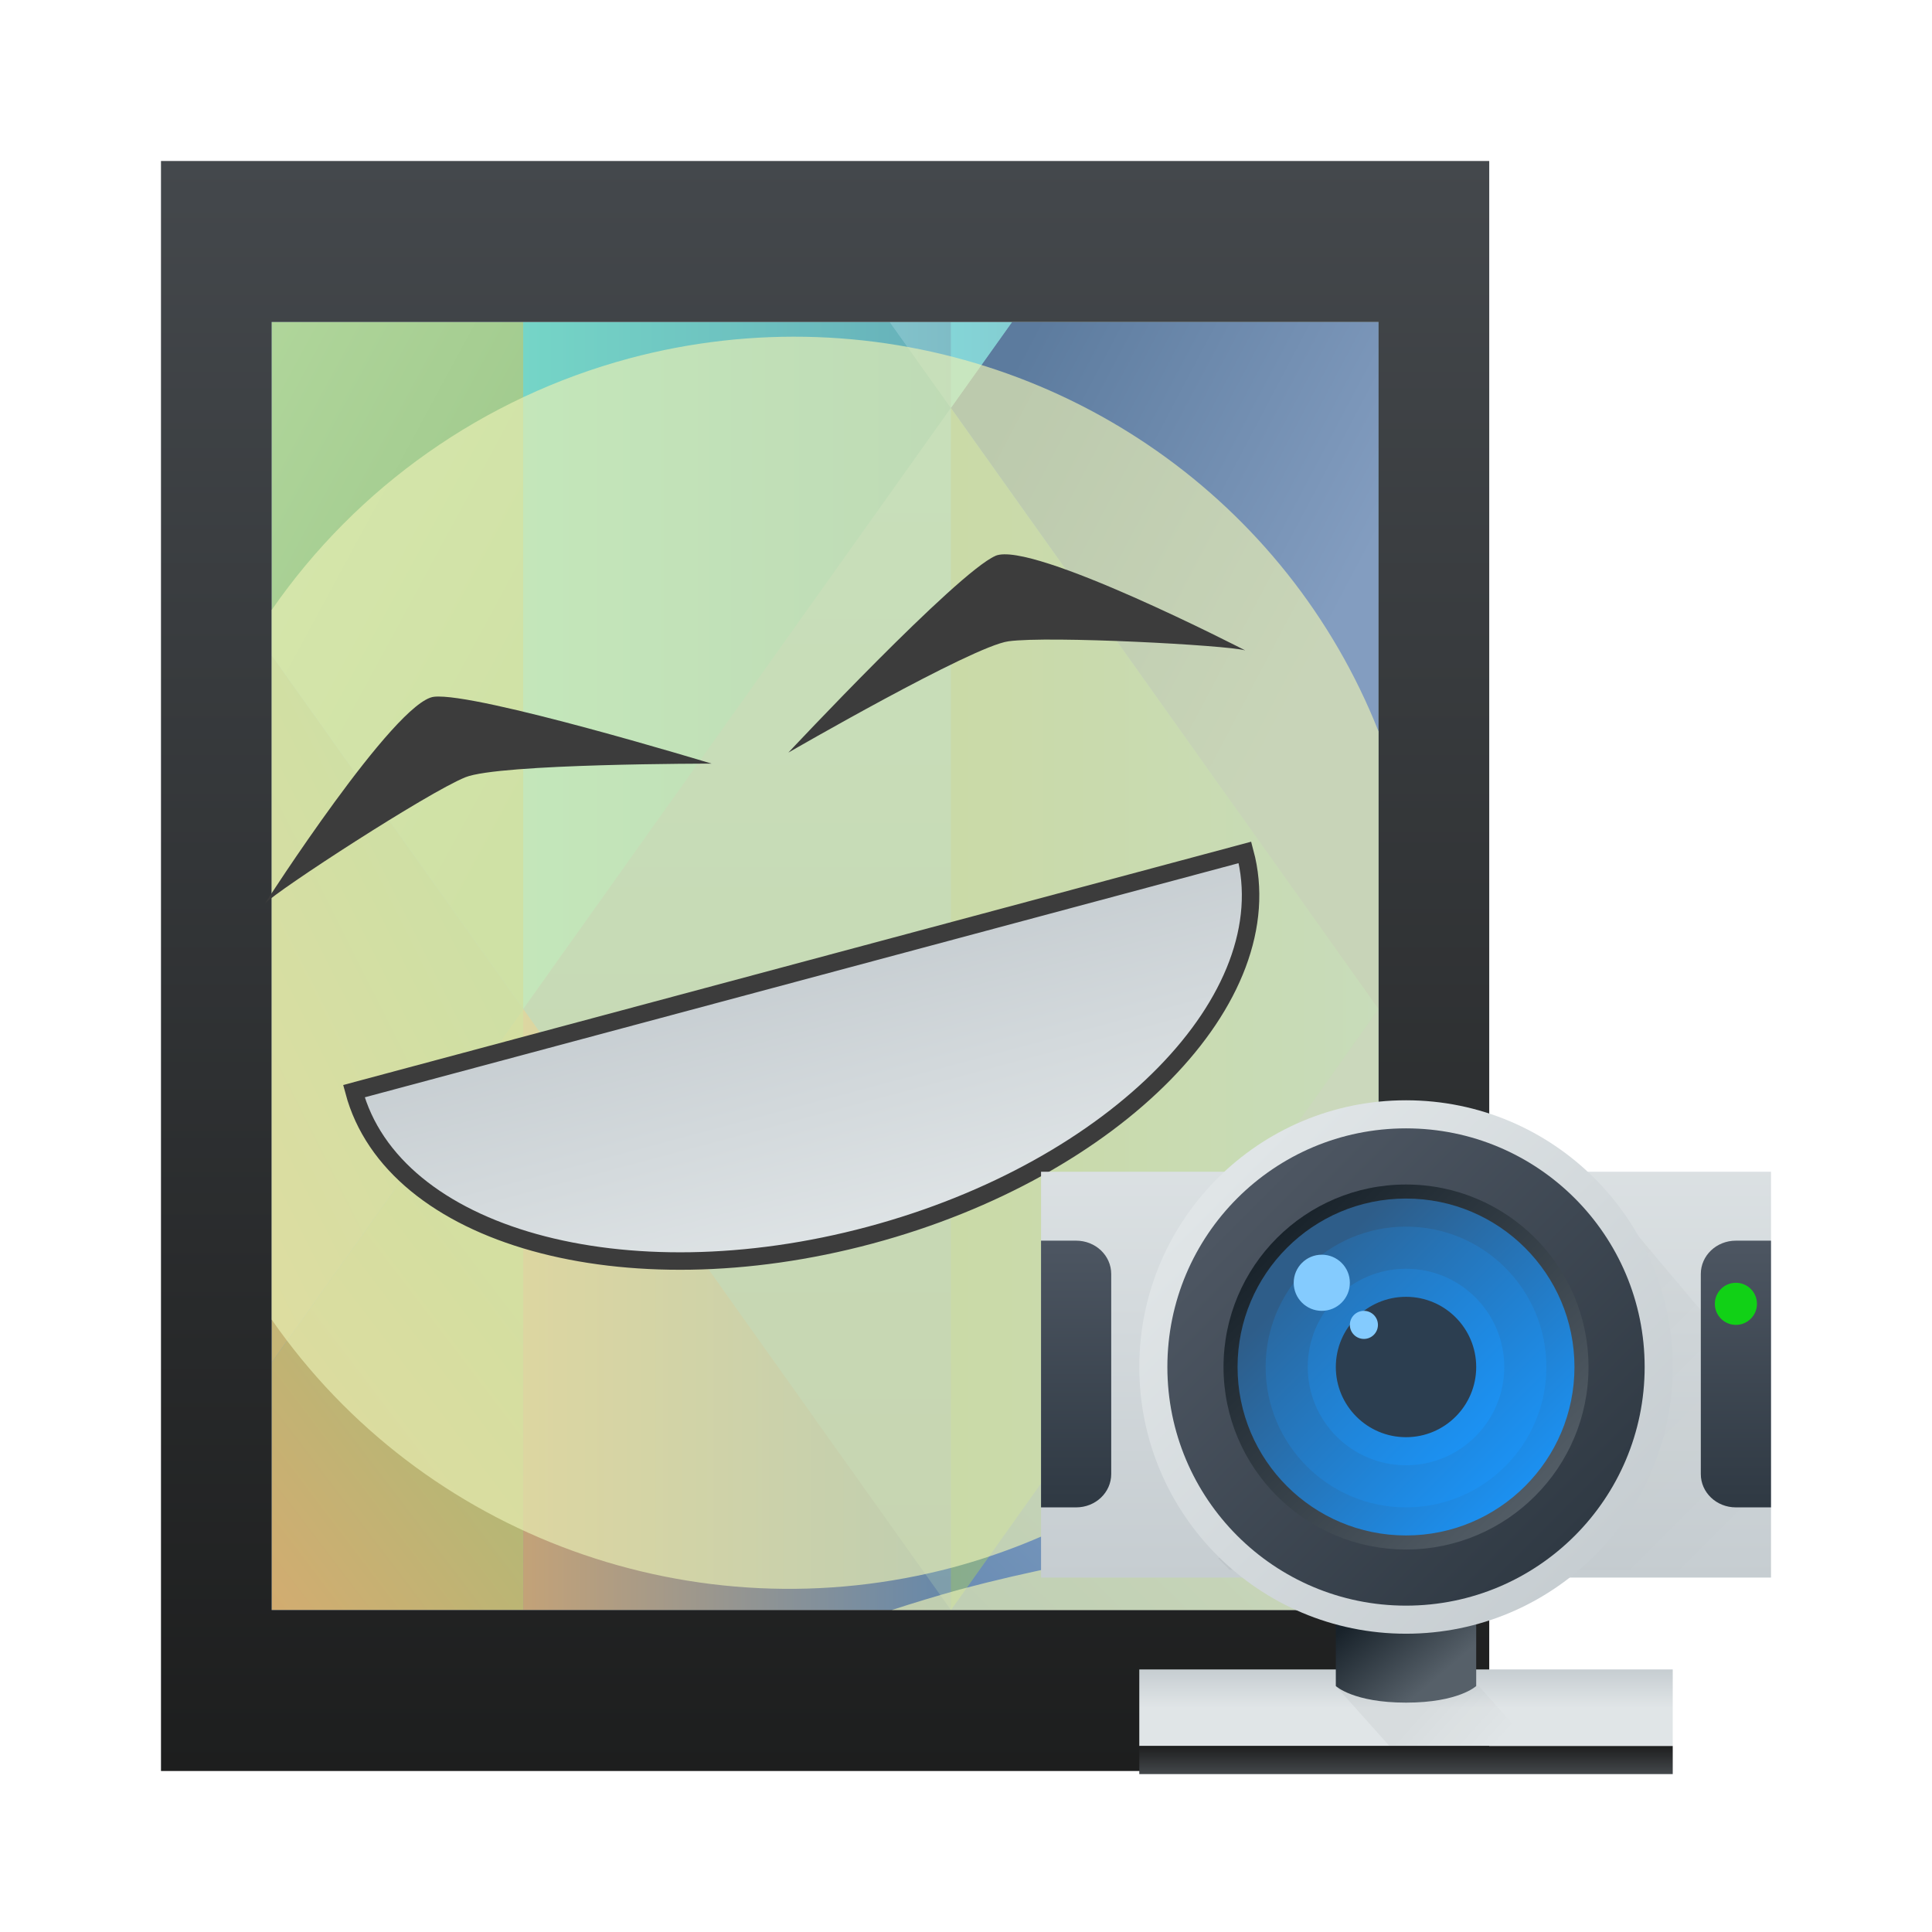
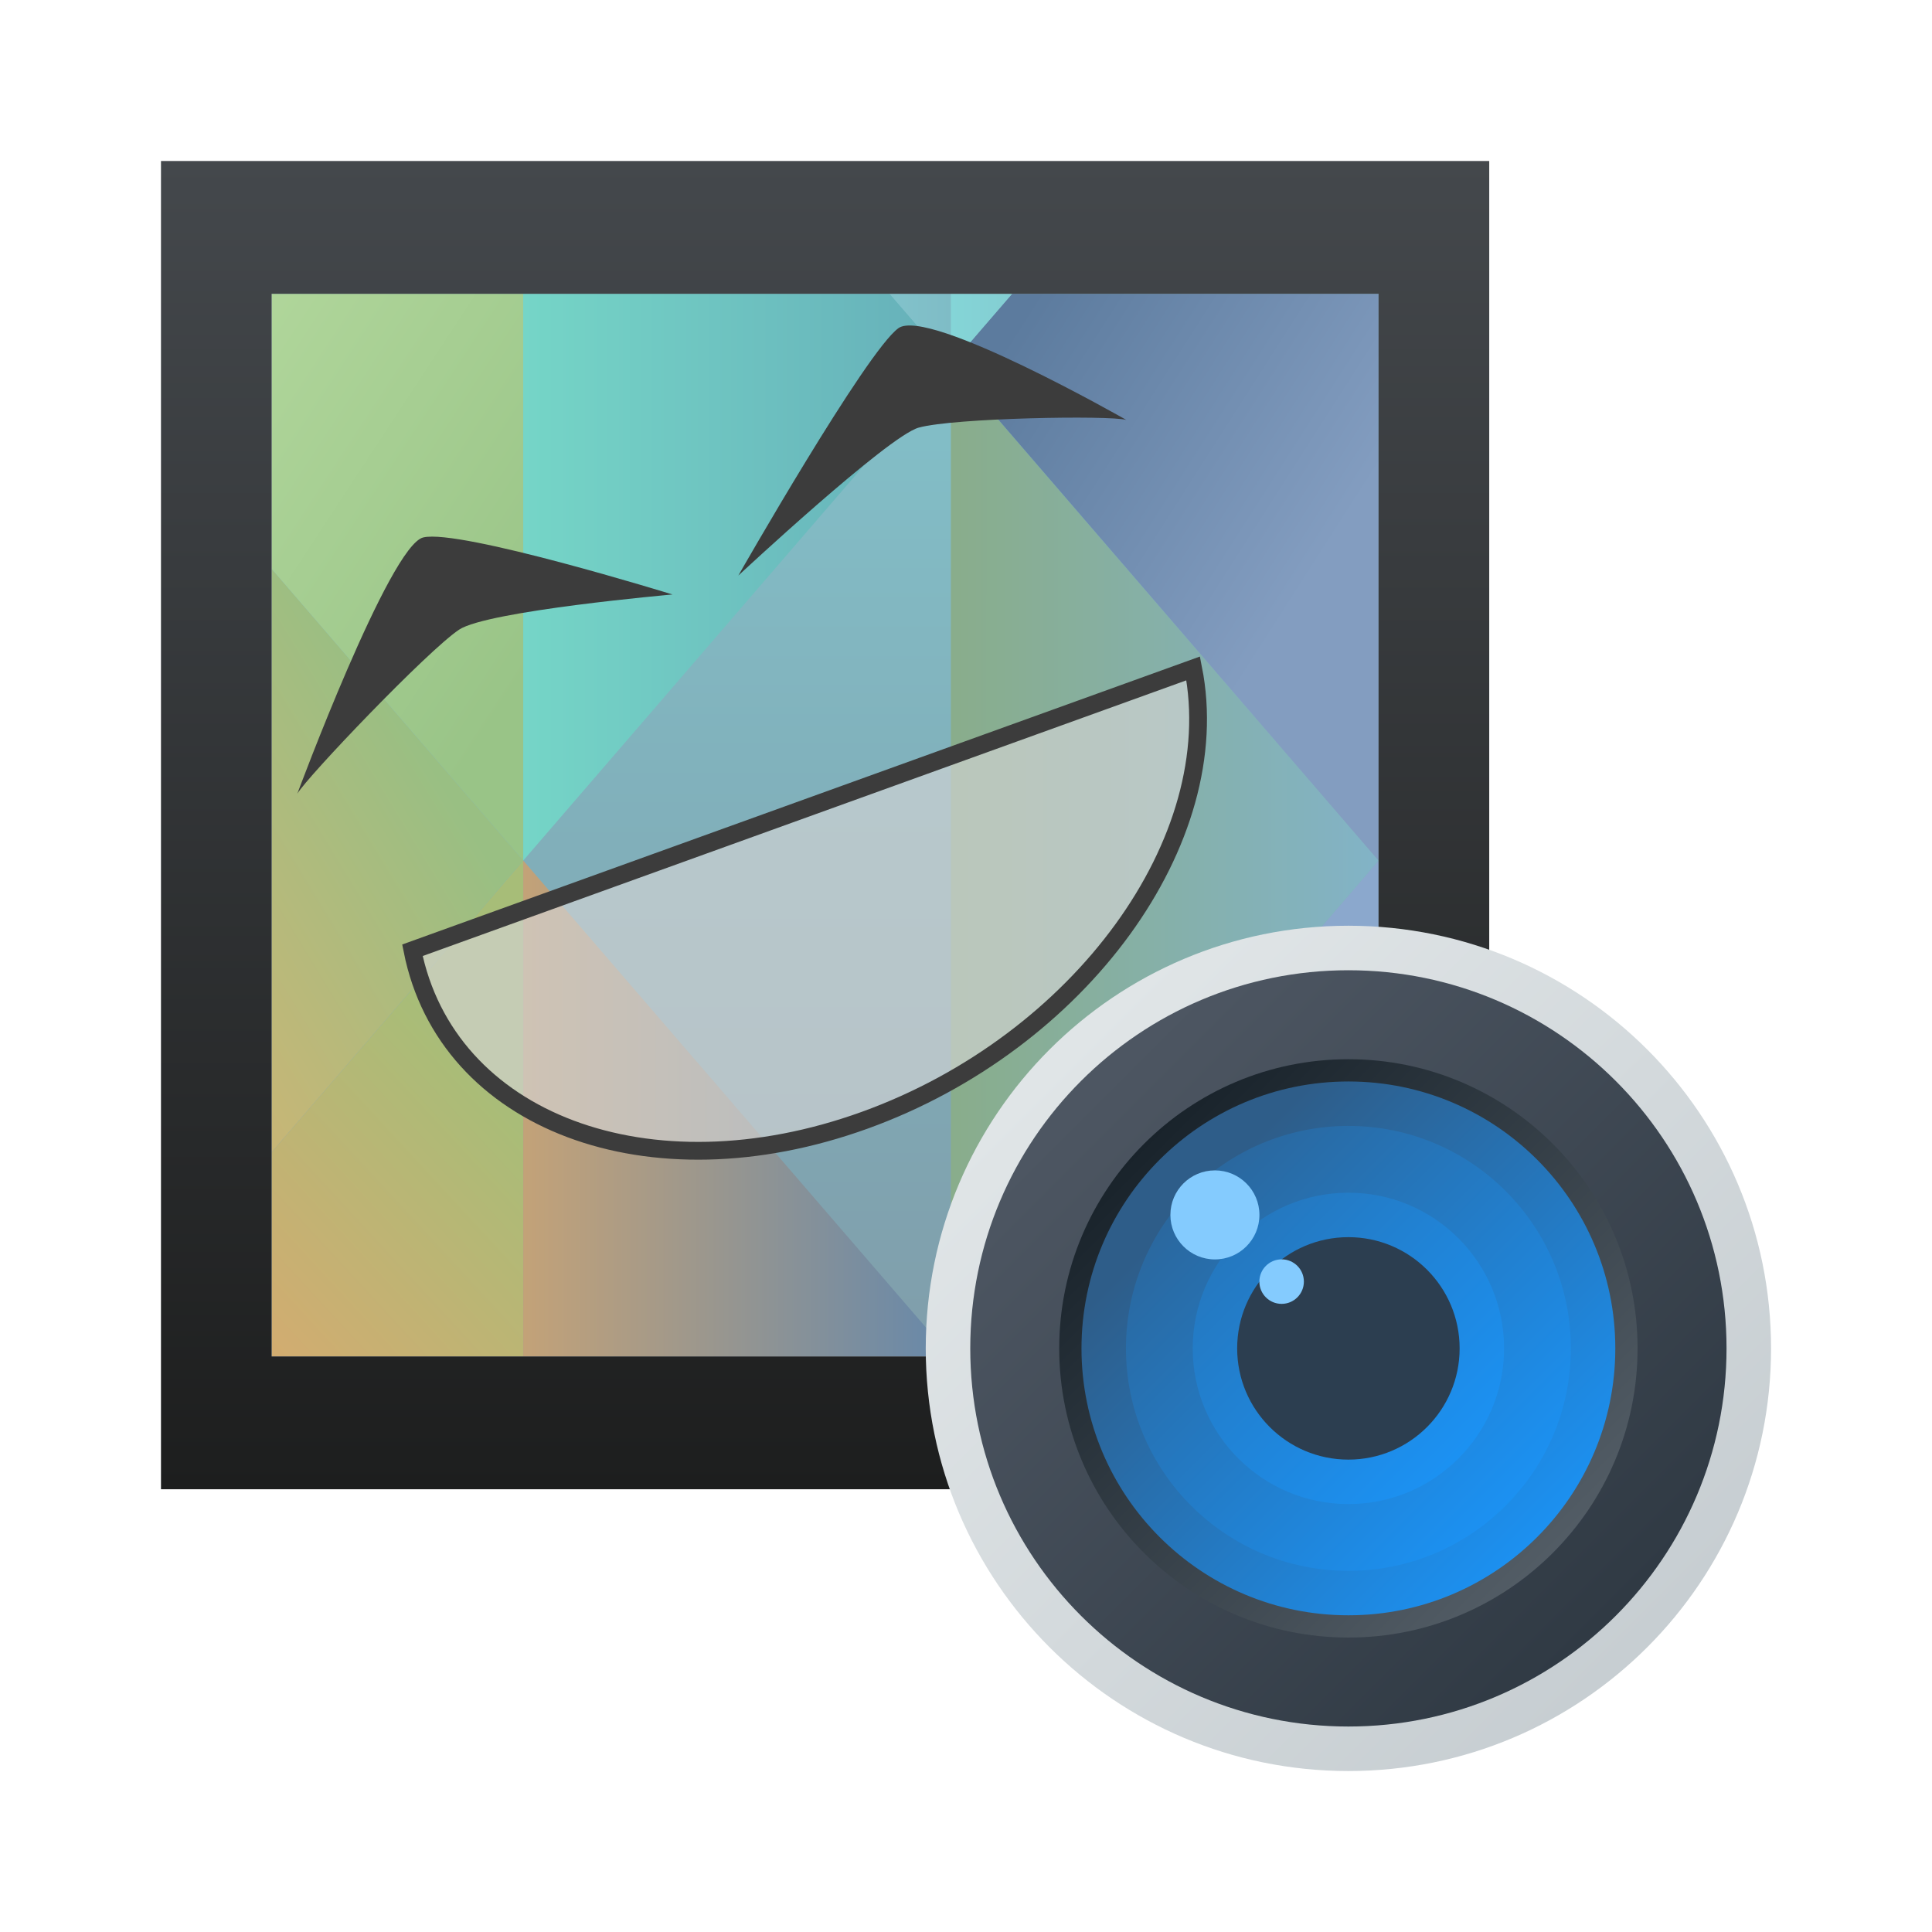
<svg xmlns="http://www.w3.org/2000/svg" xmlns:xlink="http://www.w3.org/1999/xlink" width="48" height="48" id="svg5453" version="1.1">
  <defs id="defs5455">
-     <linearGradient id="linearGradient4504">
-       <stop id="stop4506" offset="0" style="stop-color:#000000;stop-opacity:0.196" />
-       <stop id="stop4508" offset="1" style="stop-color:#000000;stop-opacity:0" />
-     </linearGradient>
    <linearGradient id="linearGradient4300-2-3">
      <stop id="stop4302-4-0" offset="0" style="stop-color:#f9b425;stop-opacity:1" />
      <stop id="stop4304-1" offset="1" style="stop-color:#f9bf3b;stop-opacity:1" />
    </linearGradient>
    <clipPath clipPathUnits="userSpaceOnUse" id="clipPath2798">
      <path style="display:inline;overflow:visible;visibility:visible;fill:#000000;fill-opacity:1;fill-rule:nonzero;stroke:none;stroke-width:18.99;stroke-linecap:square;stroke-linejoin:round;stroke-miterlimit:4;stroke-dashoffset:0;stroke-opacity:1;marker:none;marker-start:none;marker-mid:none;marker-end:none;enable-background:accumulate" d="M 64,6.875 C 50.737,6.875 38.641,11.016 29.719,17.969 20.796,24.922 15,34.87 15,45.938 l 0,4 C 6.141,54.426 -2.65625e-7,66.2 0,80 c 3.5e-7,17.664 10.049,32 23,32 l 0,-66.062 c 1e-6,-8.288 4.29,-15.916 11.656,-21.656 C 42.023,18.541 52.425,14.875 64,14.875 c 11.575,0 21.977,3.666 29.344,9.406 C 100.71,30.022 105,37.649 105,45.938 L 105,112 c 12.951,0 23,-14.336 23,-32 0,-13.8 -6.141,-25.574 -15,-30.062 l 0,-4 C 113,34.87 107.204,24.922 98.281,17.969 89.359,11.016 77.263,6.875 64,6.875 Z M 26,49 l 0,63 c 2,0 4,-1 5,-3 l 0,-58 c -1,-1 -3,-2 -5,-2 z m 76,0 c -2,0 -4,1 -5,2 l 0,58 c 1,2 3,3 5,3 l 0,-63 z" id="path2800" />
    </clipPath>
    <linearGradient id="linearGradient4303">
      <stop style="stop-color:#c6cdd1;stop-opacity:1" offset="0" id="stop4305" />
      <stop style="stop-color:#e0e5e7;stop-opacity:1" offset="1" id="stop4307" />
    </linearGradient>
    <linearGradient id="linearGradient5002">
      <stop id="stop5004" offset="0" style="stop-color:#2e5d89;stop-opacity:1" />
      <stop id="stop5006" offset="1" style="stop-color:#1b92f4;stop-opacity:1" />
    </linearGradient>
-     <linearGradient gradientTransform="matrix(1.200001,0,0,1.200001,-81.71483,-104.9603)" xlink:href="#linearGradient5002" id="linearGradient4327" x1="402.405" y1="514.632" x2="415.571" y2="527.798" gradientUnits="userSpaceOnUse" />
-     <linearGradient gradientTransform="matrix(1.181818,0,0,1.181818,-74.28571,-95.23599)" xlink:href="#linearGradient5002" id="linearGradient4352" gradientUnits="userSpaceOnUse" x1="400.571" y1="512.798" x2="415.571" y2="527.798" />
-     <linearGradient xlink:href="#linearGradient5002" id="linearGradient4356" gradientUnits="userSpaceOnUse" x1="397.478" y1="509.704" x2="415.571" y2="527.798" gradientTransform="matrix(1.000001,0,0,1.000001,-4.2384039e-4,-1.000623)" />
-     <linearGradient xlink:href="#linearGradient5002" id="linearGradient4356-7" gradientUnits="userSpaceOnUse" x1="386.061" y1="498.288" x2="415.571" y2="527.798" gradientTransform="matrix(0.7000008,0,0,0.7000008,122.5711,154.939)" />
+     <linearGradient gradientTransform="matrix(0.4185178,0,0,0.4185178,248.5092,316.2161)" xlink:href="#linearGradient5002" id="linearGradient4327" x1="402.405" y1="514.632" x2="415.571" y2="527.798" gradientUnits="userSpaceOnUse" />
+     <linearGradient gradientTransform="matrix(0.4121761,0,0,0.4121761,251.1002,319.6076)" xlink:href="#linearGradient5002" id="linearGradient4352" gradientUnits="userSpaceOnUse" x1="400.571" y1="512.798" x2="415.571" y2="527.798" />
+     <linearGradient xlink:href="#linearGradient5002" id="linearGradient4356" gradientUnits="userSpaceOnUse" x1="397.478" y1="509.704" x2="415.571" y2="527.798" gradientTransform="matrix(0.3487648,0,0,0.3487648,277.0082,352.4735)" />
+     <linearGradient xlink:href="#linearGradient5002" id="linearGradient4356-7" gradientUnits="userSpaceOnUse" x1="386.061" y1="498.288" x2="415.571" y2="527.798" gradientTransform="matrix(0.2441353,0,0,0.2441353,319.7568,406.8597)" />
    <linearGradient id="linearGradient4199">
      <stop style="stop-color:#2f3943;stop-opacity:1" offset="0" id="stop4201" />
      <stop style="stop-color:#4d5662;stop-opacity:1" offset="1" id="stop4203" />
    </linearGradient>
    <linearGradient id="linearGradient4191">
      <stop style="stop-color:#18222a;stop-opacity:1" offset="0" id="stop4193" />
      <stop style="stop-color:#566069;stop-opacity:1" offset="1" id="stop4195" />
    </linearGradient>
-     <linearGradient xlink:href="#linearGradient4199" id="linearGradient4510-4" x1="398.572" y1="508.798" x2="418.571" y2="528.798" gradientUnits="userSpaceOnUse" gradientTransform="matrix(-1.214288,0,0,-1.214288,904.695,1149.982)" />
-     <linearGradient xlink:href="#linearGradient4199" id="linearGradient4545" x1="5" y1="28" x2="5" y2="12" gradientUnits="userSpaceOnUse" gradientTransform="matrix(1.250001,0,0,1.1875,382.5714,495.548)" />
-     <linearGradient gradientTransform="matrix(-1.250001,0,0,1.1875,434.5714,495.548)" xlink:href="#linearGradient4199" id="linearGradient4545-5" x1="5" y1="28" x2="5" y2="12" gradientUnits="userSpaceOnUse" />
-     <linearGradient xlink:href="#linearGradient4191" id="linearGradient4577" x1="405.571" y1="534.798" x2="411.571" y2="538.798" gradientUnits="userSpaceOnUse" gradientTransform="matrix(1.250005,0,0,0.7091009,-102.1448,157.5723)" />
-     <linearGradient xlink:href="#linearGradient4191" id="linearGradient4510-8" x1="398.305" y1="509.531" x2="419.771" y2="530.998" gradientUnits="userSpaceOnUse" gradientTransform="matrix(0.9285722,0,0,0.9285722,29.18337,36.12792)" />
-     <linearGradient gradientTransform="matrix(1.1875,0,0,1.1875,-76.60712,-98.46213)" xlink:href="#linearGradient4303" id="linearGradient4609" x1="421.571" y1="530.798" x2="398.571" y2="507.798" gradientUnits="userSpaceOnUse" />
-     <linearGradient xlink:href="#linearGradient4303" id="linearGradient4617" x1="391.571" y1="531.798" x2="391.571" y2="501.699" gradientUnits="userSpaceOnUse" gradientTransform="matrix(1.083332,0,0,1.204548,-34.04704,-106.7779)" />
+     <linearGradient xlink:href="#linearGradient4199" id="linearGradient4510-4" x1="398.572" y1="508.798" x2="418.571" y2="528.798" gradientUnits="userSpaceOnUse" gradientTransform="matrix(-0.4235005,0,0,-0.4235004,592.5338,753.8954)" />
+     <linearGradient xlink:href="#linearGradient4191" id="linearGradient4510-8" x1="398.305" y1="509.531" x2="419.771" y2="530.998" gradientUnits="userSpaceOnUse" gradientTransform="matrix(0.3238529,0,0,0.3238529,287.1865,365.4226)" />
+     <linearGradient gradientTransform="matrix(0.4141577,0,0,0.4141577,250.2906,318.4824)" xlink:href="#linearGradient4303" id="linearGradient4609" x1="421.571" y1="530.798" x2="398.571" y2="507.798" gradientUnits="userSpaceOnUse" />
    <linearGradient id="linearGradient4159-5">
      <stop style="stop-color:#1d1e1e;stop-opacity:1" offset="0" id="stop4161-5" />
      <stop style="stop-color:#44484c;stop-opacity:1" offset="1" id="stop4163-7" />
    </linearGradient>
-     <linearGradient xlink:href="#linearGradient4504" id="linearGradient4735" x1="408.571" y1="519.798" x2="408.571" y2="541.011" gradientUnits="userSpaceOnUse" gradientTransform="matrix(0.8356717,-0.8356717,0.8356717,0.8356717,-367.2406,426.1219)" />
-     <linearGradient gradientTransform="matrix(1.272727,0,0,1.424236,-111.3377,-225.8503)" xlink:href="#linearGradient4504" id="linearGradient4776-4" x1="410.571" y1="538.798" x2="413.571" y2="541.798" gradientUnits="userSpaceOnUse" />
-     <linearGradient gradientTransform="matrix(1.187499,0,0,1.000019,-76.60685,3.98971)" xlink:href="#linearGradient4159-5" id="linearGradient4784-5" x1="408.571" y1="541.798" x2="408.571" y2="543.798" gradientUnits="userSpaceOnUse" />
-     <linearGradient gradientTransform="matrix(1.187499,0,0,1.363631,-76.60685,-193.0143)" xlink:href="#linearGradient4303" id="linearGradient4828" x1="405.571" y1="537.798" x2="405.571" y2="539.798" gradientUnits="userSpaceOnUse" />
-     <linearGradient gradientTransform="matrix(0.6874995,0,0,0.9999999,388.5715,499.798)" xlink:href="#linearGradient4159-5" id="linearGradient4797" x1="24" y1="44" x2="24" y2="4" gradientUnits="userSpaceOnUse" />
+     <linearGradient gradientTransform="matrix(0.6874995,0,0,0.8250007,388.5715,500.498)" xlink:href="#linearGradient4159-5" id="linearGradient4797" x1="24" y1="44" x2="24" y2="4" gradientUnits="userSpaceOnUse" />
    <linearGradient id="linearGradient4591">
      <stop id="stop4593" offset="0" style="stop-color:#7e8f9e;stop-opacity:1" />
      <stop id="stop4595" offset="1" style="stop-color:#84ced5;stop-opacity:1" />
    </linearGradient>
    <linearGradient gradientTransform="translate(-392.5714,-493.798)" gradientUnits="userSpaceOnUse" y2="489.798" x2="419.571" y1="541.798" x1="419.571" id="linearGradient4597-5" xlink:href="#linearGradient4591" />
    <linearGradient gradientTransform="translate(-392.5714,-493.798)" gradientUnits="userSpaceOnUse" y2="522.798" x2="404.571" y1="535.798" x1="394.571" id="linearGradient4681" xlink:href="#linearGradient4675" />
    <linearGradient id="linearGradient4675">
      <stop id="stop4677" offset="0" style="stop-color:#e4a56d;stop-opacity:1" />
      <stop id="stop4679" offset="1" style="stop-color:#a7bd78;stop-opacity:1" />
    </linearGradient>
    <linearGradient gradientTransform="translate(-392.5714,-493.798)" gradientUnits="userSpaceOnUse" y2="532.798" x2="421.571" y1="532.798" x1="404.571" id="linearGradient4689" xlink:href="#linearGradient4683" />
    <linearGradient id="linearGradient4683">
      <stop id="stop4685" offset="0" style="stop-color:#c3a278;stop-opacity:1" />
      <stop id="stop4687" offset="1" style="stop-color:#6688aa;stop-opacity:1" />
    </linearGradient>
    <linearGradient gradientTransform="translate(-392.5714,-493.798)" gradientUnits="userSpaceOnUse" y2="524.798" x2="437.5" y1="536.798" x1="430.571" id="linearGradient4728" xlink:href="#linearGradient4722" />
    <linearGradient id="linearGradient4722">
      <stop id="stop4724" offset="0" style="stop-color:#6588af;stop-opacity:1" />
      <stop id="stop4726" offset="1" style="stop-color:#8ba8cd;stop-opacity:1" />
    </linearGradient>
    <linearGradient gradientTransform="translate(-7.999983,6.000002)" gradientUnits="userSpaceOnUse" y2="514.798" x2="438.571" y1="514.798" x1="421.571" id="linearGradient4840" xlink:href="#linearGradient4834" />
    <linearGradient id="linearGradient4834">
      <stop id="stop4836" offset="0" style="stop-color:#89ad8b;stop-opacity:1" />
      <stop id="stop4838" offset="1" style="stop-color:#82b3c7;stop-opacity:1" />
    </linearGradient>
    <linearGradient gradientTransform="translate(-392.5714,-493.798)" gradientUnits="userSpaceOnUse" y2="513.798" x2="401.571" y1="525.798" x1="387.571" id="linearGradient4784" xlink:href="#linearGradient4778" />
    <linearGradient id="linearGradient4778">
      <stop id="stop4780" offset="0" style="stop-color:#e1b16f;stop-opacity:1" />
      <stop id="stop4782" offset="1" style="stop-color:#99bf83;stop-opacity:1" />
    </linearGradient>
    <linearGradient gradientTransform="translate(-392.5714,-493.798)" gradientUnits="userSpaceOnUse" y2="498.798" x2="391.571" y1="510.798" x1="404.571" id="linearGradient4792" xlink:href="#linearGradient4786" />
    <linearGradient id="linearGradient4786">
      <stop id="stop4788" offset="0" style="stop-color:#99c487;stop-opacity:1" />
      <stop id="stop4790" offset="1" style="stop-color:#b4d99e;stop-opacity:1" />
    </linearGradient>
    <linearGradient gradientTransform="translate(-392.5714,-493.798)" gradientUnits="userSpaceOnUse" y2="501.798" x2="421.571" y1="501.798" x1="404.571" id="linearGradient4808" xlink:href="#linearGradient4802" />
    <linearGradient id="linearGradient4802">
      <stop id="stop4804" offset="0" style="stop-color:#75d5c7;stop-opacity:1" />
      <stop id="stop4806" offset="1" style="stop-color:#66afb9;stop-opacity:1" />
    </linearGradient>
    <linearGradient gradientTransform="translate(-392.5714,-493.798)" gradientUnits="userSpaceOnUse" y2="504.798" x2="438.571" y1="495.798" x1="428.571" id="linearGradient4776" xlink:href="#linearGradient4770-9" />
    <linearGradient id="linearGradient4770-9">
      <stop id="stop4772" offset="0" style="stop-color:#5c7b9e;stop-opacity:1" />
      <stop id="stop4774-4" offset="1" style="stop-color:#839dc0;stop-opacity:1" />
    </linearGradient>
    <linearGradient gradientTransform="translate(-392.5714,-493.798)" gradientUnits="userSpaceOnUse" y2="492.798" x2="406.571" y1="492.798" x1="421.571" id="linearGradient4816" xlink:href="#linearGradient4810" />
    <linearGradient id="linearGradient4810">
      <stop id="stop4812" offset="0" style="stop-color:#7fbcc6;stop-opacity:1" />
      <stop id="stop4814" offset="1" style="stop-color:#8ee4e3;stop-opacity:1" />
    </linearGradient>
    <linearGradient gradientTransform="translate(-392.5714,-493.798)" gradientUnits="userSpaceOnUse" y2="492.798" x2="436.571" y1="492.798" x1="421.571" id="linearGradient4824" xlink:href="#linearGradient4818" />
    <linearGradient id="linearGradient4818">
      <stop id="stop4820" offset="0" style="stop-color:#84d5d7;stop-opacity:1" />
      <stop id="stop4822" offset="1" style="stop-color:#84a8ba;stop-opacity:1" />
    </linearGradient>
-     <linearGradient xlink:href="#linearGradient4303" id="linearGradient4966" x1="466.419" y1="492.893" x2="466.419" y2="506.703" gradientUnits="userSpaceOnUse" gradientTransform="matrix(0.5797775,-0.1553509,0.1447947,0.5403812,62.52221,329.591)" />
  </defs>
  <g id="layer1" transform="translate(-384.5714,-499.798)">
-     <g id="g3733" transform="matrix(0.6249995,0,0,1.066667,149.7145,-31.71993)">
+     <g id="g3733" transform="matrix(0.6249995,0,0,0.8800008,149.7145,61.9953)">
      <path id="path4589-5" transform="translate(384.5714,499.798)" d="M 2,6 2,36 46,36 46,6 2,6 Z" style="opacity:1;fill:url(#linearGradient4597-5);fill-opacity:1;stroke:none" />
      <path id="path4476-9" transform="translate(384.5714,499.798)" d="M 12,22 2,30.234 2,36 12,36 12,22 Z" style="fill:url(#linearGradient4681);fill-opacity:1;fill-rule:evenodd;stroke:none;stroke-width:1px;stroke-linecap:butt;stroke-linejoin:miter;stroke-opacity:1" />
      <path id="path4478-4" transform="translate(384.5714,499.798)" d="M 12,22 12,36 29,36 12,22 Z" style="fill:url(#linearGradient4689);fill-opacity:1;fill-rule:evenodd;stroke:none;stroke-width:1px;stroke-linecap:butt;stroke-linejoin:miter;stroke-opacity:1" />
      <path id="path4488-0-8" transform="translate(384.5714,499.798)" d="M 46,22 29,36 46,36 46,22 Z" style="fill:url(#linearGradient4728);fill-opacity:1;fill-rule:evenodd;stroke:none;stroke-width:1px;stroke-linecap:butt;stroke-linejoin:miter;stroke-opacity:1" />
      <path id="path4188-3" d="m 413.571,529.798 0,-22 17,14 -17,14 z" style="fill:url(#linearGradient4840);fill-opacity:1;fill-rule:evenodd;stroke:none;stroke-width:1px;stroke-linecap:butt;stroke-linejoin:miter;stroke-opacity:1" />
      <path id="path4192-6" transform="translate(384.5714,499.798)" d="M 2,13.766 2,30.234 12,22 2,13.766 Z" style="fill:url(#linearGradient4784);fill-opacity:1;fill-rule:evenodd;stroke:none;stroke-width:1px;stroke-linecap:butt;stroke-linejoin:miter;stroke-opacity:1" />
      <path id="path4198-3" transform="translate(384.5714,499.798)" d="M 2,6 2,13.766 12,22 12,16 12,6 2,6 Z" style="fill:url(#linearGradient4792);fill-opacity:1;fill-rule:evenodd;stroke:none;stroke-width:1px;stroke-linecap:butt;stroke-linejoin:miter;stroke-opacity:1" />
      <path id="path4200-1" transform="translate(384.5714,499.798)" d="m 12,6 0,10 0,6 L 29,8 26.57,6 12,6 Z" style="fill:url(#linearGradient4808);fill-opacity:1;fill-rule:evenodd;stroke:none;stroke-width:1px;stroke-linecap:butt;stroke-linejoin:miter;stroke-opacity:1" />
      <path id="path4202-1" transform="translate(384.5714,499.798)" d="M 31.43,6 29,8 46,22 46,16 46,6 31.43,6 Z" style="fill:url(#linearGradient4776);fill-opacity:1;fill-rule:evenodd;stroke:none;stroke-width:1px;stroke-linecap:butt;stroke-linejoin:miter;stroke-opacity:1" />
      <path id="path4206-9-2" transform="translate(384.5714,499.798)" d="M 26.57,6 29,8 29,6 26.57,6 Z" style="fill:url(#linearGradient4816);fill-opacity:1;fill-rule:evenodd;stroke:none;stroke-width:1px;stroke-linecap:butt;stroke-linejoin:miter;stroke-opacity:1" />
      <path id="path4208-1-1" transform="translate(384.5714,499.798)" d="M 29,6 29,8 31.43,6 29,6 Z" style="fill:url(#linearGradient4824);fill-opacity:1;fill-rule:evenodd;stroke:none;stroke-width:1px;stroke-linecap:butt;stroke-linejoin:miter;stroke-opacity:1" />
    </g>
-     <path style="opacity:1;fill:url(#linearGradient4797);fill-opacity:1;stroke:none;stroke-width:2.8;stroke-miterlimit:4;stroke-dasharray:none;stroke-opacity:0.55" d="m 388.571,503.798 0,2 0,38 1.375,0 31.625,0 0,-2 0,-36 0,-2 -1.375,0 -30.25,0 z m 2.75,4 27.5,0 0,32 -27.5,0 z" id="rect4778" />
-     <path style="fill:#e9efb3;fill-opacity:0.679;stroke:none;stroke-width:0.315;stroke-miterlimit:4;stroke-dasharray:none;stroke-opacity:1" d="M 20.295 8.375 A 15.547 15.694 75 0 0 15.635 8.904 A 15.547 15.694 75 0 0 6.75 15.154 L 6.75 32.785 A 15.547 15.694 75 0 0 23.684 38.939 A 15.547 15.694 75 0 0 34.25 29.51 L 34.25 18.174 A 15.547 15.694 75 0 0 20.295 8.375 z M 34.25 38.145 A 15.547 25.352 75 0 0 23.832 39.494 A 15.547 25.352 75 0 0 22.158 40 L 33.855 40 L 34.25 39.895 L 34.25 38.145 z " transform="translate(384.5714,499.798)" id="path4968" />
-     <path style="fill:#3c3c3c;fill-opacity:1;fill-rule:evenodd;stroke:none;stroke-width:1px;stroke-linecap:butt;stroke-linejoin:miter;stroke-opacity:1" d="m 395.354,517.109 c -0.972,0.109 -4.201,5.137 -4.201,5.137 0.323,-0.338 4.035,-2.753 4.98,-3.137 0.843,-0.343 6.117,-0.339 6.117,-0.339 0,0 -5.852,-1.778 -6.896,-1.661 z m 13.948,-3.5 c -0.962,0.421 -5.144,4.887 -5.144,4.887 0,0 4.565,-2.64 5.467,-2.765 1.011,-0.14 5.435,0.095 5.884,0.226 0,0 -5.311,-2.74 -6.207,-2.349 z" id="path4693" />
-     <path style="fill:url(#linearGradient4966);fill-opacity:1;stroke:#3c3c3c;stroke-width:0.434;stroke-miterlimit:4;stroke-dasharray:none;stroke-opacity:1" d="m 393.364,526.908 a 6.774,11.46 75 0 0 12.822,3.578 6.774,11.46 75 0 0 9.316,-9.51 l -22.138,5.932 z" id="path4947" />
-     <g transform="matrix(0.3487644,0,0,0.3487644,277.0084,352.8225)" id="layer1-2">
-       <rect y="540.343" x="389.571" height="5.455" width="38" id="rect4820" style="opacity:1;fill:url(#linearGradient4828);fill-opacity:1;stroke:none;stroke-width:2;stroke-linecap:round;stroke-linejoin:round;stroke-miterlimit:4;stroke-dasharray:none;stroke-opacity:1" />
-       <rect ry="0" y="504.889" x="382.572" height="28.909" width="52" id="rect4288" style="opacity:1;fill:url(#linearGradient4617);fill-opacity:1;stroke:none;stroke-width:2;stroke-linecap:round;stroke-linejoin:round;stroke-miterlimit:4;stroke-dasharray:none;stroke-opacity:1" />
-       <path id="rect4727" d="m 421.943,505.699 -26.743,26.743 0.81,0.81 38.561,0 0,-12.561 z" style="opacity:0.2;fill:url(#linearGradient4735);fill-opacity:1;stroke:none;stroke-width:2;stroke-linecap:round;stroke-linejoin:round;stroke-miterlimit:4;stroke-dasharray:none;stroke-opacity:1" />
-       <path id="path4768" d="m 403.571,541.525 3.818,4.273 10.182,0 -3.818,-4.273 z" style="opacity:0.2;fill:url(#linearGradient4776-4);fill-opacity:1;fill-rule:evenodd;stroke:none;stroke-width:1px;stroke-linecap:butt;stroke-linejoin:miter;stroke-opacity:1" />
-       <path id="rect4284" d="m 403.571,536.798 10,0 0,4.727 c 0,0 -1.25,1.182 -5,1.182 -3.75,0 -5,-1.182 -5,-1.182 z" style="opacity:1;fill:url(#linearGradient4577);fill-opacity:1;stroke:none;stroke-width:2;stroke-linecap:round;stroke-linejoin:round;stroke-miterlimit:4;stroke-dasharray:none;stroke-opacity:1" />
-       <rect y="545.798" x="389.571" height="2" width="38" id="rect4290" style="opacity:1;fill:url(#linearGradient4784-5);fill-opacity:1;stroke:none;stroke-width:2;stroke-linecap:round;stroke-linejoin:round;stroke-miterlimit:4;stroke-dasharray:none;stroke-opacity:1" />
-       <circle r="19" cy="518.798" cx="408.571" id="path4286" style="opacity:1;fill:url(#linearGradient4609);fill-opacity:1;stroke:none;stroke-width:2;stroke-linecap:round;stroke-linejoin:round;stroke-miterlimit:4;stroke-dasharray:none;stroke-opacity:1" />
-       <path id="path4286-9" d="m 391.571,518.798 a 17,17 0 0 1 17,-17 17,17 0 0 1 17,17 17,17 0 0 1 -17,17 17,17 0 0 1 -17,-17 z" style="opacity:1;fill:url(#linearGradient4510-4);fill-opacity:1;stroke:none;stroke-width:2;stroke-linecap:round;stroke-linejoin:round;stroke-miterlimit:4;stroke-dasharray:none;stroke-opacity:1" />
-       <circle r="13" cy="518.798" cx="408.571" id="path4286-9-4" style="opacity:1;fill:url(#linearGradient4510-8);fill-opacity:1;stroke:none;stroke-width:2;stroke-linecap:round;stroke-linejoin:round;stroke-miterlimit:4;stroke-dasharray:none;stroke-opacity:1" />
-       <circle r="12" cx="408.571" cy="518.798" style="opacity:1;fill:url(#linearGradient4327);fill-opacity:1;stroke:none;stroke-width:2;stroke-linecap:round;stroke-linejoin:round;stroke-miterlimit:4;stroke-dasharray:none;stroke-opacity:1" id="circle4309" />
-       <path d="" cx="408.571" cy="519.798" r="10" style="opacity:1;fill:url(#linearGradient4352);fill-opacity:1;stroke:none;stroke-width:2;stroke-linecap:round;stroke-linejoin:round;stroke-miterlimit:4;stroke-dasharray:none;stroke-opacity:1" id="circle4309-6" />
-       <circle r="10" id="circle4354" style="opacity:1;fill:url(#linearGradient4356);fill-opacity:1;stroke:none;stroke-width:2;stroke-linecap:round;stroke-linejoin:round;stroke-miterlimit:4;stroke-dasharray:none;stroke-opacity:1" cy="518.798" cx="408.571" />
-       <circle r="7" id="circle4354-5" style="opacity:1;fill:url(#linearGradient4356-7);fill-opacity:1;stroke:none;stroke-width:2;stroke-linecap:round;stroke-linejoin:round;stroke-miterlimit:4;stroke-dasharray:none;stroke-opacity:1" cy="518.798" cx="408.571" />
-       <circle r="5" id="circle4354-5-1" style="opacity:1;fill:#2c3e50;fill-opacity:1;stroke:none;stroke-width:2;stroke-linecap:round;stroke-linejoin:round;stroke-miterlimit:4;stroke-dasharray:none;stroke-opacity:1" cy="518.798" cx="408.571" />
-       <path id="rect4512" d="m 382.571,509.798 0,19 2.5,0 c 1.385,0 2.5,-1.059 2.5,-2.375 l 0,-14.25 c 0,-1.316 -1.115,-2.375 -2.5,-2.375 l -2.5,0 z" style="opacity:1;fill:url(#linearGradient4545);fill-opacity:1;stroke:none;stroke-width:2;stroke-linecap:round;stroke-linejoin:round;stroke-miterlimit:4;stroke-dasharray:none;stroke-opacity:1" />
-       <path id="rect4512-0" d="m 434.571,509.798 0,19 -2.5,0 c -1.385,0 -2.5,-1.059 -2.5,-2.375 l 0,-14.25 c 0,-1.316 1.115,-2.375 2.5,-2.375 l 2.5,0 z" style="opacity:1;fill:url(#linearGradient4545-5);fill-opacity:1;stroke:none;stroke-width:2;stroke-linecap:round;stroke-linejoin:round;stroke-miterlimit:4;stroke-dasharray:none;stroke-opacity:1" />
-       <circle r="1.5" cy="514.298" cx="432.071" id="path4292" style="opacity:1;fill:#11d116;fill-opacity:1;stroke:none;stroke-width:2;stroke-linecap:round;stroke-linejoin:round;stroke-miterlimit:4;stroke-dasharray:none;stroke-opacity:1" />
-       <circle r="1" cy="515.798" cx="405.571" id="path4786" style="opacity:1;fill:#84cbfe;fill-opacity:1;stroke:none;stroke-width:2;stroke-linecap:round;stroke-linejoin:round;stroke-miterlimit:4;stroke-dasharray:none;stroke-opacity:1" />
-       <circle r="2" cy="512.798" cx="402.571" id="path4786-6" style="opacity:1;fill:#84cbfe;fill-opacity:1;stroke:none;stroke-width:2;stroke-linecap:round;stroke-linejoin:round;stroke-miterlimit:4;stroke-dasharray:none;stroke-opacity:1" />
+     <path style="opacity:1;fill:url(#linearGradient4797);fill-opacity:1;stroke:none;stroke-width:2.8;stroke-miterlimit:4;stroke-dasharray:none;stroke-opacity:0.55" d="m 388.571,503.798 0,1.65 0,31.35 1.375,0 31.625,0 0,-1.65 0,-29.7 0,-1.65 -1.375,0 -30.25,0 z m 2.75,3.3 27.5,0 0,26.4 -27.5,0 z" id="rect4778" />
+     <g id="g4311" transform="matrix(1.165488,0,0,1.165488,-66.96102,-87.37753)">
+       <path id="path4693" d="m 396.441,515.259 c -0.718,0.174 -2.684,5.463 -2.684,5.463 0.212,-0.362 2.774,-3.046 3.448,-3.497 0.6,-0.402 4.55,-0.75 4.55,-0.75 0,0 -4.542,-1.404 -5.313,-1.216 z m 10.13,-4.461 c -0.683,0.489 -3.413,5.274 -3.413,5.274 0,0 3.182,-2.968 3.845,-3.154 0.745,-0.208 4.079,-0.266 4.426,-0.164 0,0 -4.223,-2.411 -4.859,-1.956 z" style="fill:#3c3c3c;fill-opacity:1;fill-rule:evenodd;stroke:none;stroke-width:1px;stroke-linecap:butt;stroke-linejoin:miter;stroke-opacity:1" />
+       <path id="path4947" d="m 396.211,524.059 a 6.586,8.976 59.5 0 0 9.64,3.624 6.586,8.976 59.5 0 0 7.003,-9.632 l -16.643,6.008 z" style="fill:#d5d5d5;fill-opacity:0.642;stroke:#3c3c3c;stroke-width:0.379;stroke-miterlimit:4;stroke-dasharray:none;stroke-opacity:1" />
+     </g>
+     <path id="circle4309-6" style="opacity:1;fill:url(#linearGradient4352);fill-opacity:1;stroke:none;stroke-width:2;stroke-linecap:round;stroke-linejoin:round;stroke-miterlimit:4;stroke-dasharray:none;stroke-opacity:1" r="10" cy="519.798" cx="408.571" d="" />
+     <g id="g4297" transform="matrix(1.584541,0,0,1.584541,-246.6493,-312.4679)">
+       <circle r="6.627" cy="533.761" cx="419.504" id="path4286" style="opacity:1;fill:url(#linearGradient4609);fill-opacity:1;stroke:none;stroke-width:2;stroke-linecap:round;stroke-linejoin:round;stroke-miterlimit:4;stroke-dasharray:none;stroke-opacity:1" />
+       <path id="path4286-9" d="m 413.575,533.761 a 5.929,5.929 0 0 1 5.929,-5.929 5.929,5.929 0 0 1 5.929,5.929 5.929,5.929 0 0 1 -5.929,5.929 5.929,5.929 0 0 1 -5.929,-5.929 z" style="opacity:1;fill:url(#linearGradient4510-4);fill-opacity:1;stroke:none;stroke-width:2;stroke-linecap:round;stroke-linejoin:round;stroke-miterlimit:4;stroke-dasharray:none;stroke-opacity:1" />
+       <circle r="4.534" cy="533.761" cx="419.504" id="path4286-9-4" style="opacity:1;fill:url(#linearGradient4510-8);fill-opacity:1;stroke:none;stroke-width:2;stroke-linecap:round;stroke-linejoin:round;stroke-miterlimit:4;stroke-dasharray:none;stroke-opacity:1" />
+       <circle r="4.185" cx="419.504" cy="533.761" style="opacity:1;fill:url(#linearGradient4327);fill-opacity:1;stroke:none;stroke-width:2;stroke-linecap:round;stroke-linejoin:round;stroke-miterlimit:4;stroke-dasharray:none;stroke-opacity:1" id="circle4309" />
+       <circle r="3.488" id="circle4354" style="opacity:1;fill:url(#linearGradient4356);fill-opacity:1;stroke:none;stroke-width:2;stroke-linecap:round;stroke-linejoin:round;stroke-miterlimit:4;stroke-dasharray:none;stroke-opacity:1" cy="533.761" cx="419.504" />
+       <circle r="2.441" id="circle4354-5" style="opacity:1;fill:url(#linearGradient4356-7);fill-opacity:1;stroke:none;stroke-width:2;stroke-linecap:round;stroke-linejoin:round;stroke-miterlimit:4;stroke-dasharray:none;stroke-opacity:1" cy="533.761" cx="419.504" />
+       <circle r="1.744" id="circle4354-5-1" style="opacity:1;fill:#2c3e50;fill-opacity:1;stroke:none;stroke-width:2;stroke-linecap:round;stroke-linejoin:round;stroke-miterlimit:4;stroke-dasharray:none;stroke-opacity:1" cy="533.761" cx="419.504" />
+       <circle r="0.349" cy="532.714" cx="418.457" id="path4786" style="opacity:1;fill:#84cbfe;fill-opacity:1;stroke:none;stroke-width:2;stroke-linecap:round;stroke-linejoin:round;stroke-miterlimit:4;stroke-dasharray:none;stroke-opacity:1" />
+       <circle r="0.698" cy="531.668" cx="417.411" id="path4786-6" style="opacity:1;fill:#84cbfe;fill-opacity:1;stroke:none;stroke-width:2;stroke-linecap:round;stroke-linejoin:round;stroke-miterlimit:4;stroke-dasharray:none;stroke-opacity:1" />
    </g>
  </g>
</svg>
